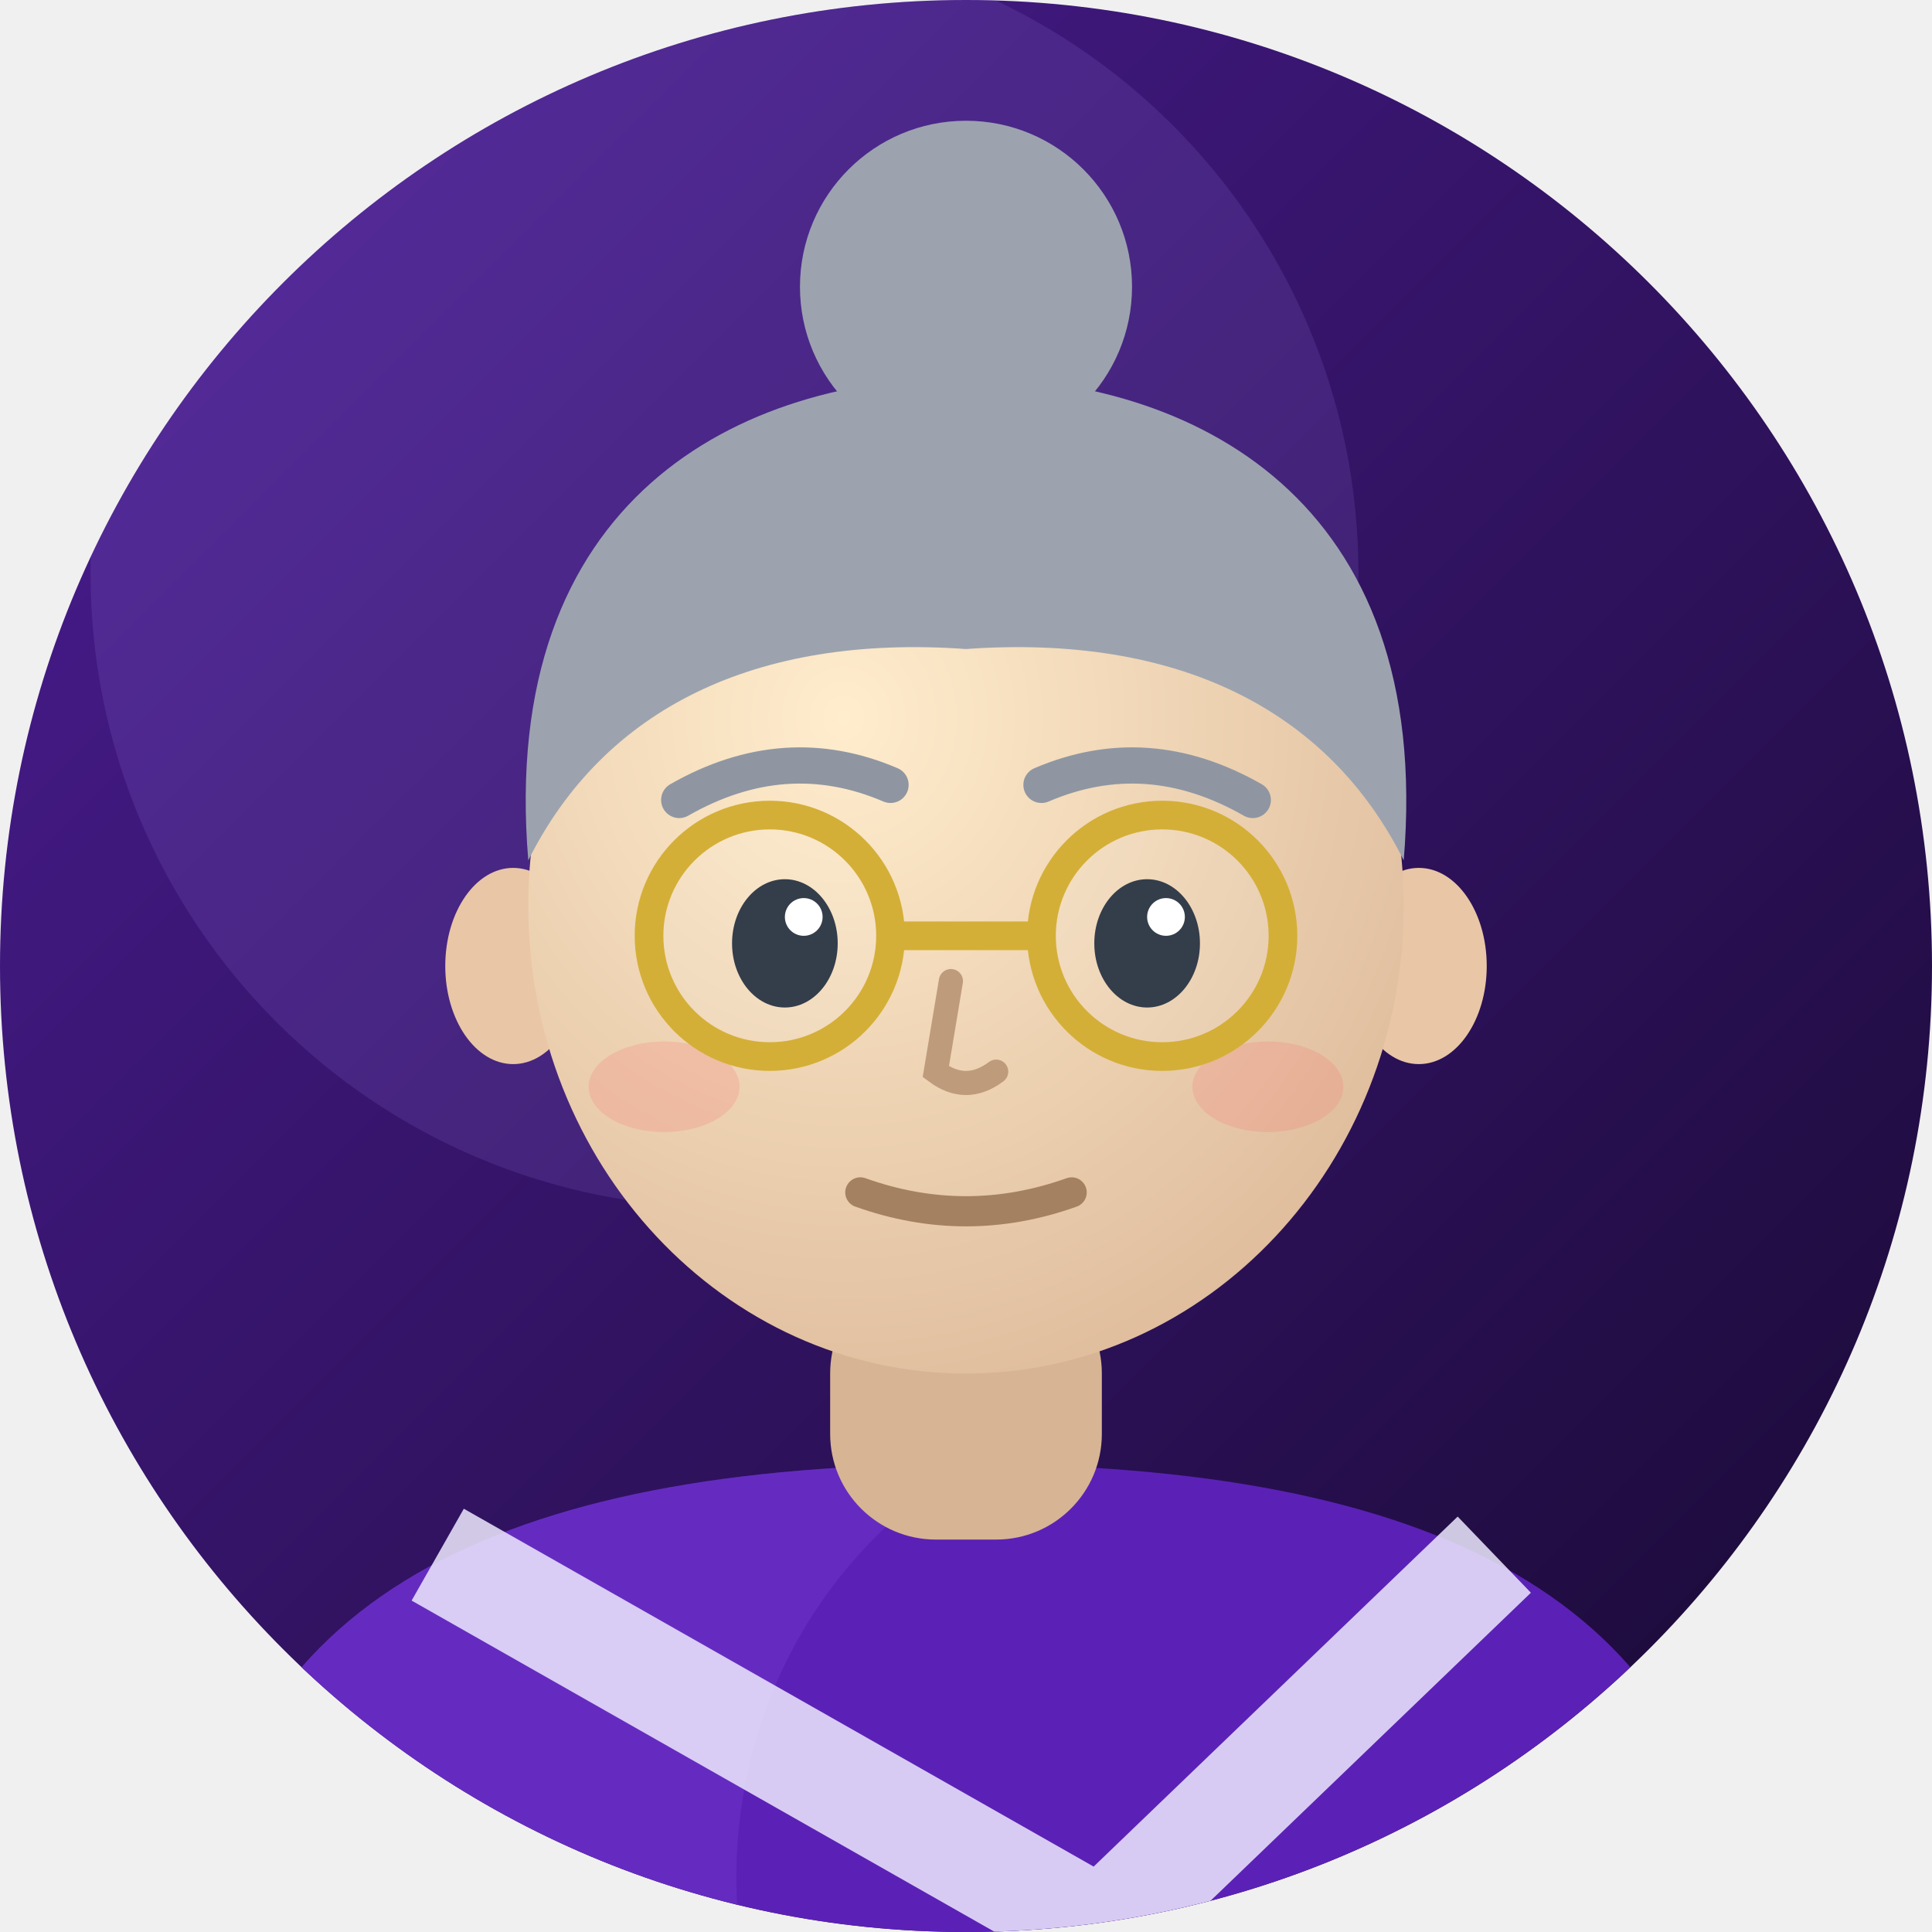
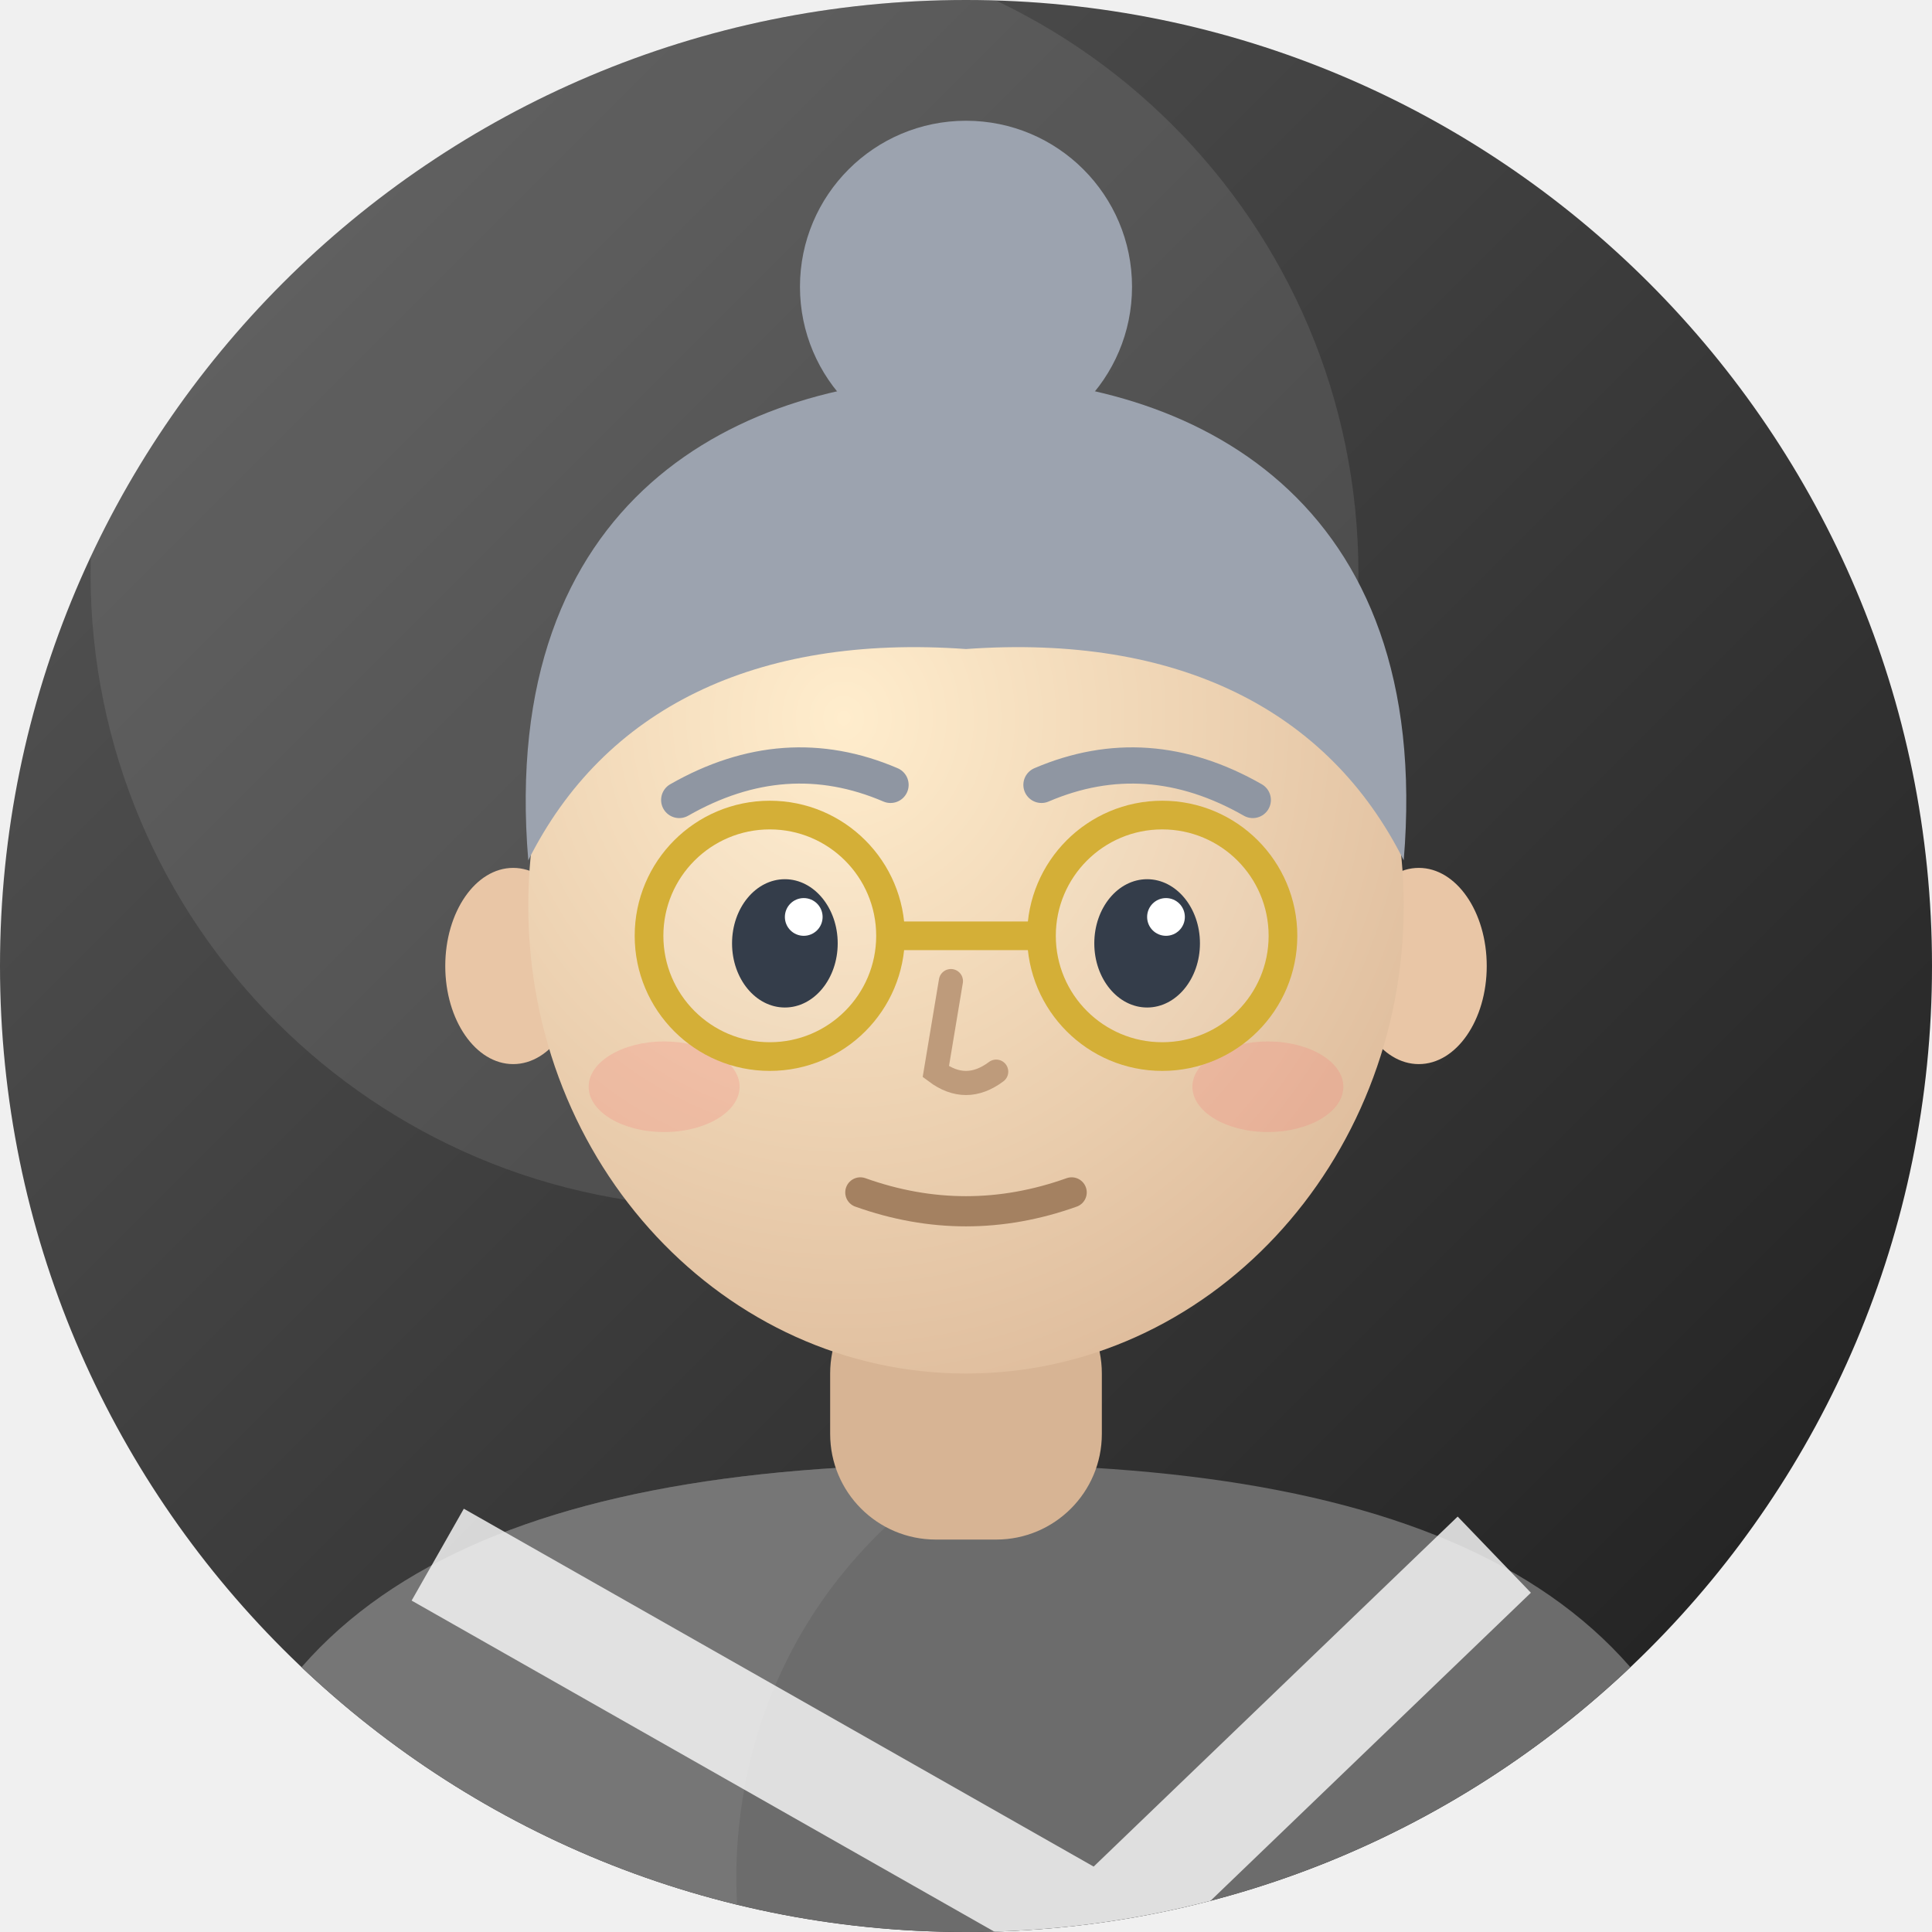
<svg xmlns="http://www.w3.org/2000/svg" viewBox="0 0 256 256" width="256" height="256" role="img" aria-label="constance_garnett">
  <defs>
    <linearGradient id="g-constance_garnett" x1="0" y1="0" x2="1" y2="1">
-       <stop offset="0" stop-color="#4c1d95" />
-       <stop offset="1" stop-color="#170930" />
+       <stop offset="0" stop-color="#595959" />
+       <stop offset="1" stop-color="#1c1c1c" />
    </linearGradient>
    <radialGradient id="f-constance_garnett" cx=".36" cy=".3" r=".8">
      <stop offset="0" stop-color="#ffedcd" />
      <stop offset="1" stop-color="#ddba9a" />
    </radialGradient>
    <clipPath id="c-constance_garnett">
      <circle cx="128" cy="128" r="128" />
    </clipPath>
  </defs>
  <g clip-path="url(#c-constance_garnett)">
    <rect width="256" height="256" fill="url(#g-constance_garnett)" />
-     <circle cx="96" cy="76" r="84" fill="#a78bfa" opacity=".14" />
+     <circle cx="96" cy="76" r="84" fill="#c2c2c2" opacity=".14" />
    <circle cx="128" cy="38" r="22" fill="#9ca3af" />
-     <path d="M26 256 C30 212 66 194 128 194 C190 194 226 212 230 256 Z" fill="#5b21b6" />
-     <path d="M26 256 C30 212 66 194 128 194 C100 212 96 240 98 256 Z" fill="#6f35ca" opacity=".5" />
-     <path d="M58 206 L146 256 L198 206" stroke="#ede9fe" stroke-width="14" opacity=".85" fill="none" />
+     <path d="M26 256 C30 212 66 194 128 194 C190 194 226 212 230 256 Z" fill="#6c6c6c" />
+     <path d="M26 256 C30 212 66 194 128 194 C100 212 96 240 98 256 Z" fill="#808080" opacity=".5" />
+     <path d="M58 206 L146 256 L198 206" stroke="#f3f3f3" stroke-width="14" opacity=".85" fill="none" />
    <rect x="110" y="168" width="36" height="36" rx="14" fill="#d7b494" />
    <ellipse cx="68" cy="128" rx="9" ry="13" fill="#e9c6a6" />
    <ellipse cx="188" cy="128" rx="9" ry="13" fill="#e9c6a6" />
    <ellipse cx="128" cy="120" rx="58" ry="62" fill="url(#f-constance_garnett)" />
    <path d="M70 114 C66 66 98 50 128 50 C158 50 190 66 186 114 C176 94 156 84 128 86 C100 84 80 94 70 114 Z" fill="#9ca3af" />
    <g stroke="#8f96a2" stroke-width="4.8" stroke-linecap="round" fill="none">
      <path d="M90 106 Q104 98 118 104" />
      <path d="M138 104 Q152 98 166 106" />
    </g>
    <g fill="#1f2937">
      <ellipse cx="104" cy="125" rx="7" ry="8.5" />
      <ellipse cx="152" cy="125" rx="7" ry="8.5" />
    </g>
    <g fill="#fff">
      <circle cx="106.5" cy="121.5" r="2.5" />
      <circle cx="154.5" cy="121.5" r="2.5" />
    </g>
    <ellipse cx="88" cy="144" rx="10" ry="6" fill="#f87171" opacity=".22" />
    <ellipse cx="168" cy="144" rx="10" ry="6" fill="#f87171" opacity=".22" />
    <path d="M126 130 L124 142 Q128 145 132 142" stroke="#be9b7b" stroke-width="3.2" fill="none" stroke-linecap="round" />
    <path d="M114 158 Q128 163 142 158" stroke="#a48161" stroke-width="4" fill="none" stroke-linecap="round" />
    <g fill="#ffffff18" stroke="#d4af37" stroke-width="3.8">
      <circle cx="102" cy="124" r="16" />
      <circle cx="154" cy="124" r="16" />
    </g>
    <path d="M118 124 L138 124" stroke="#d4af37" stroke-width="3.8" />
  </g>
</svg>
